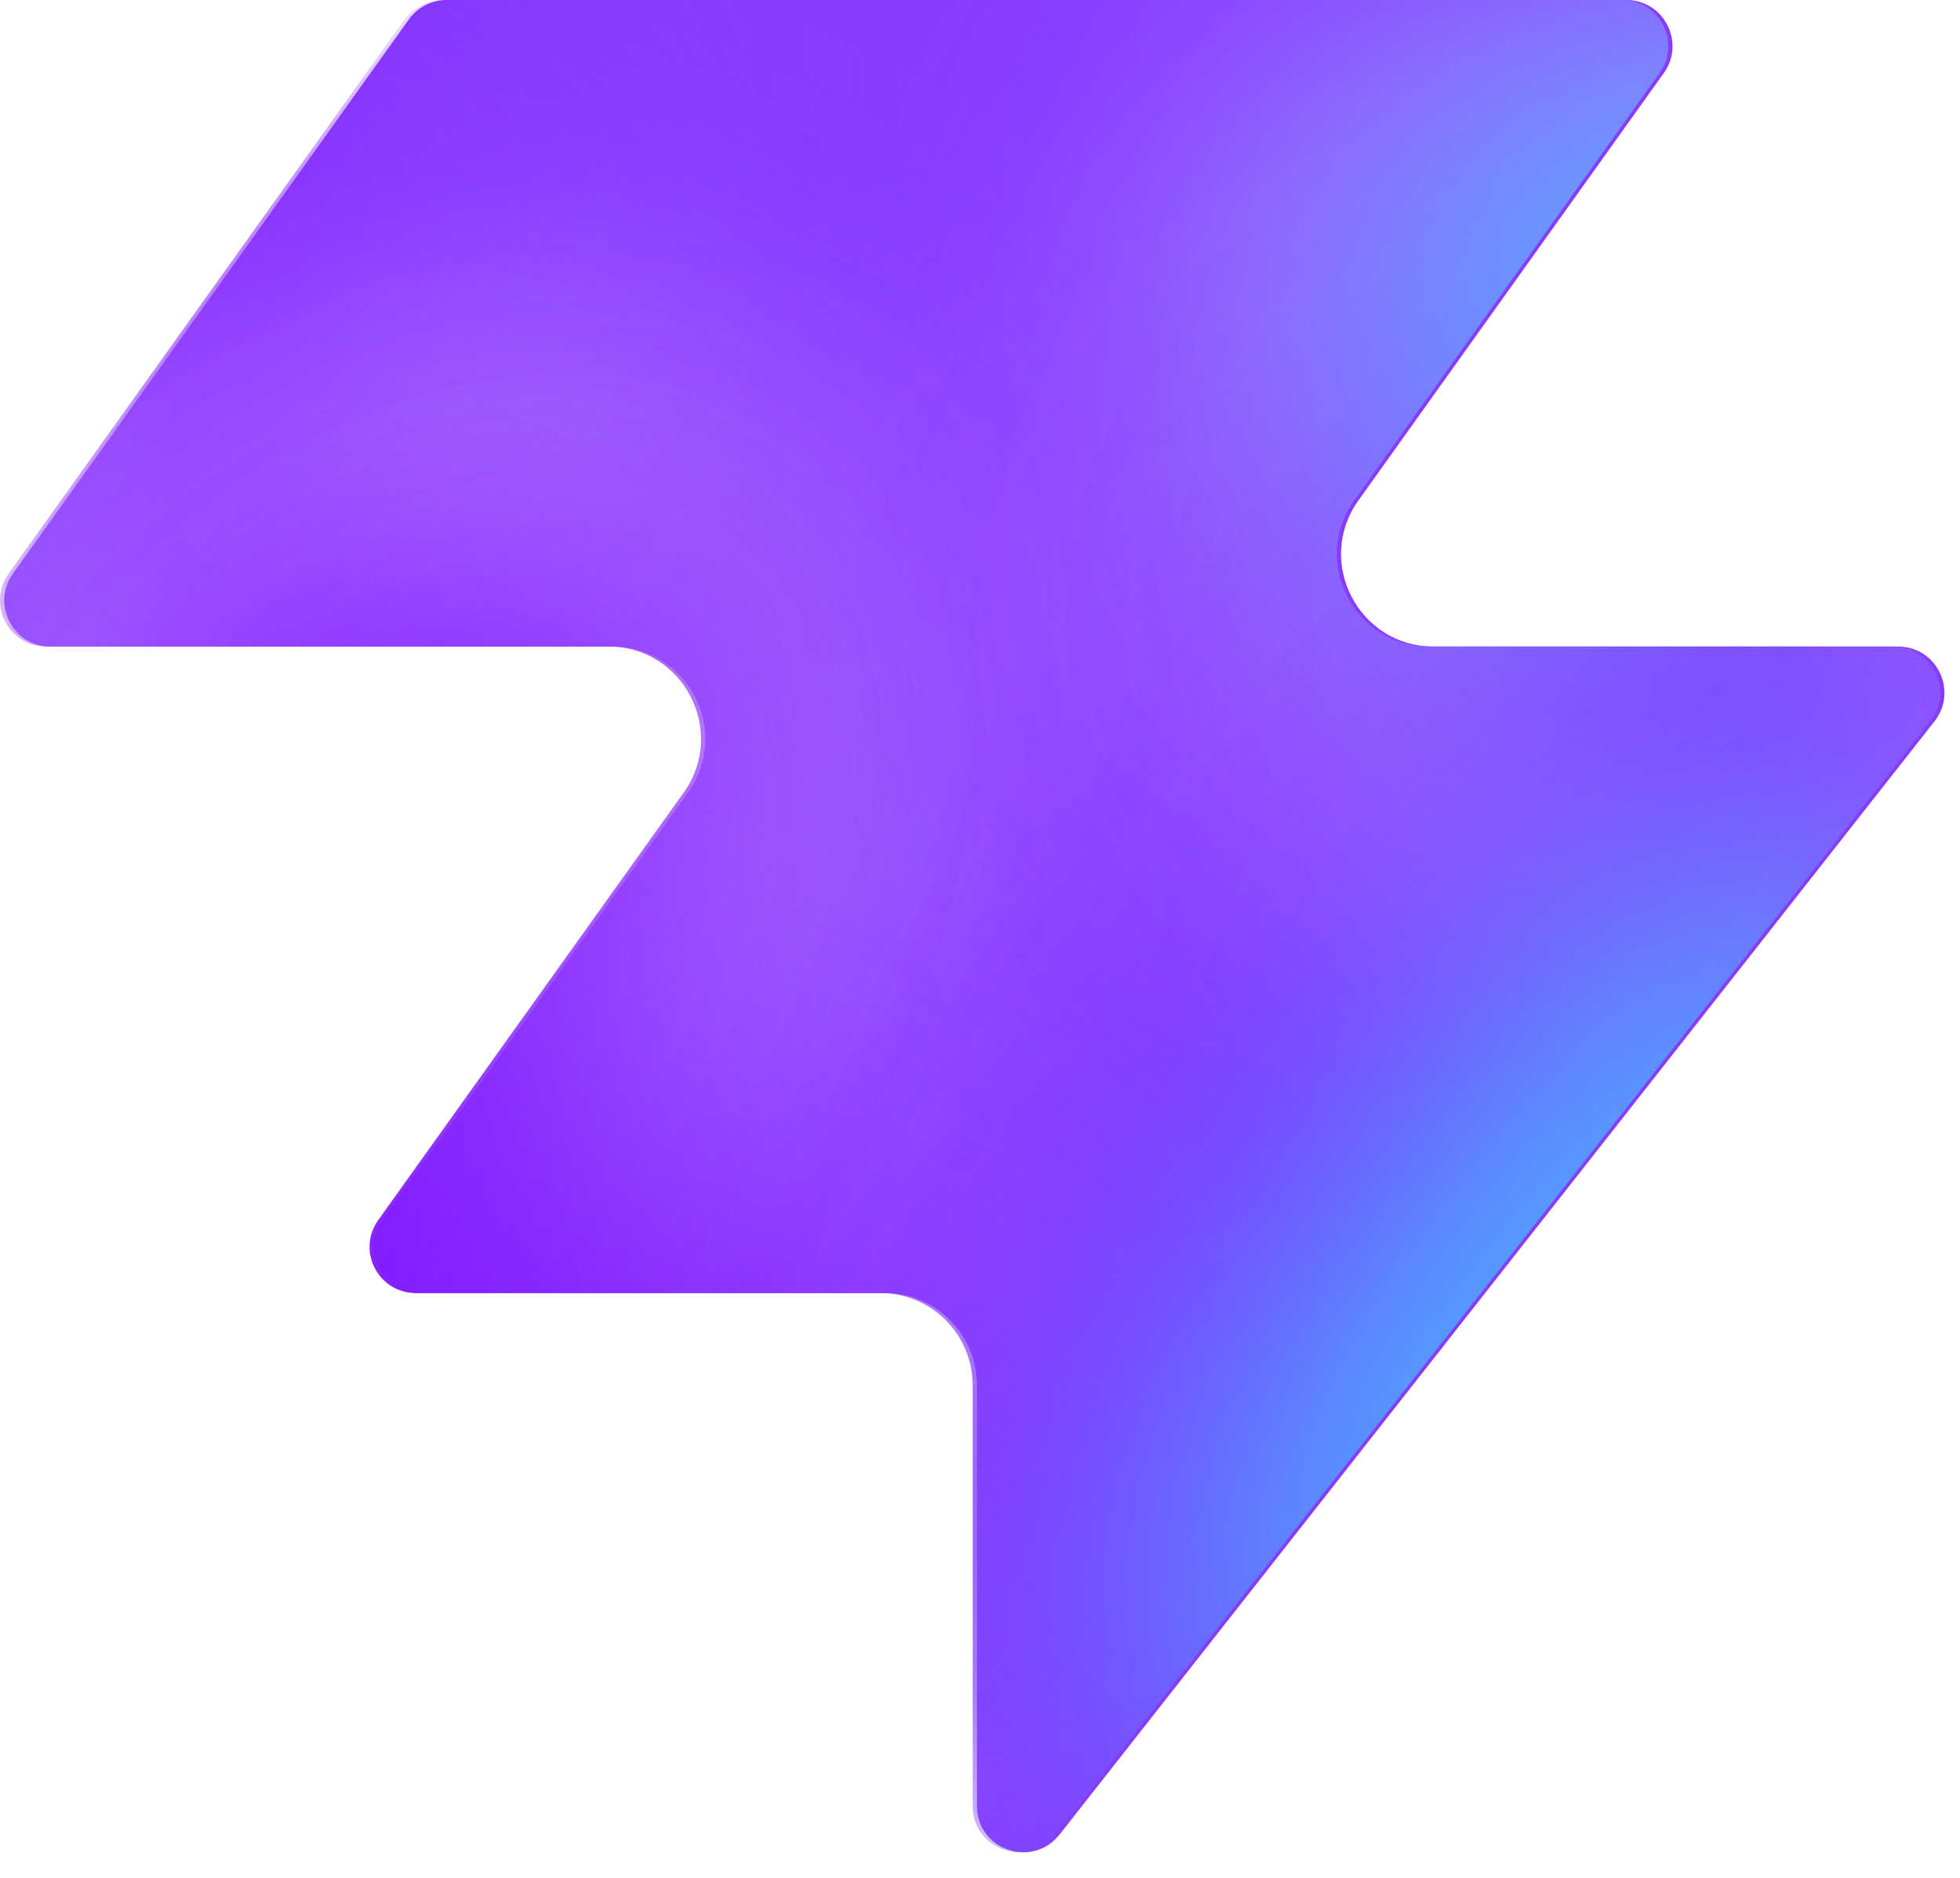
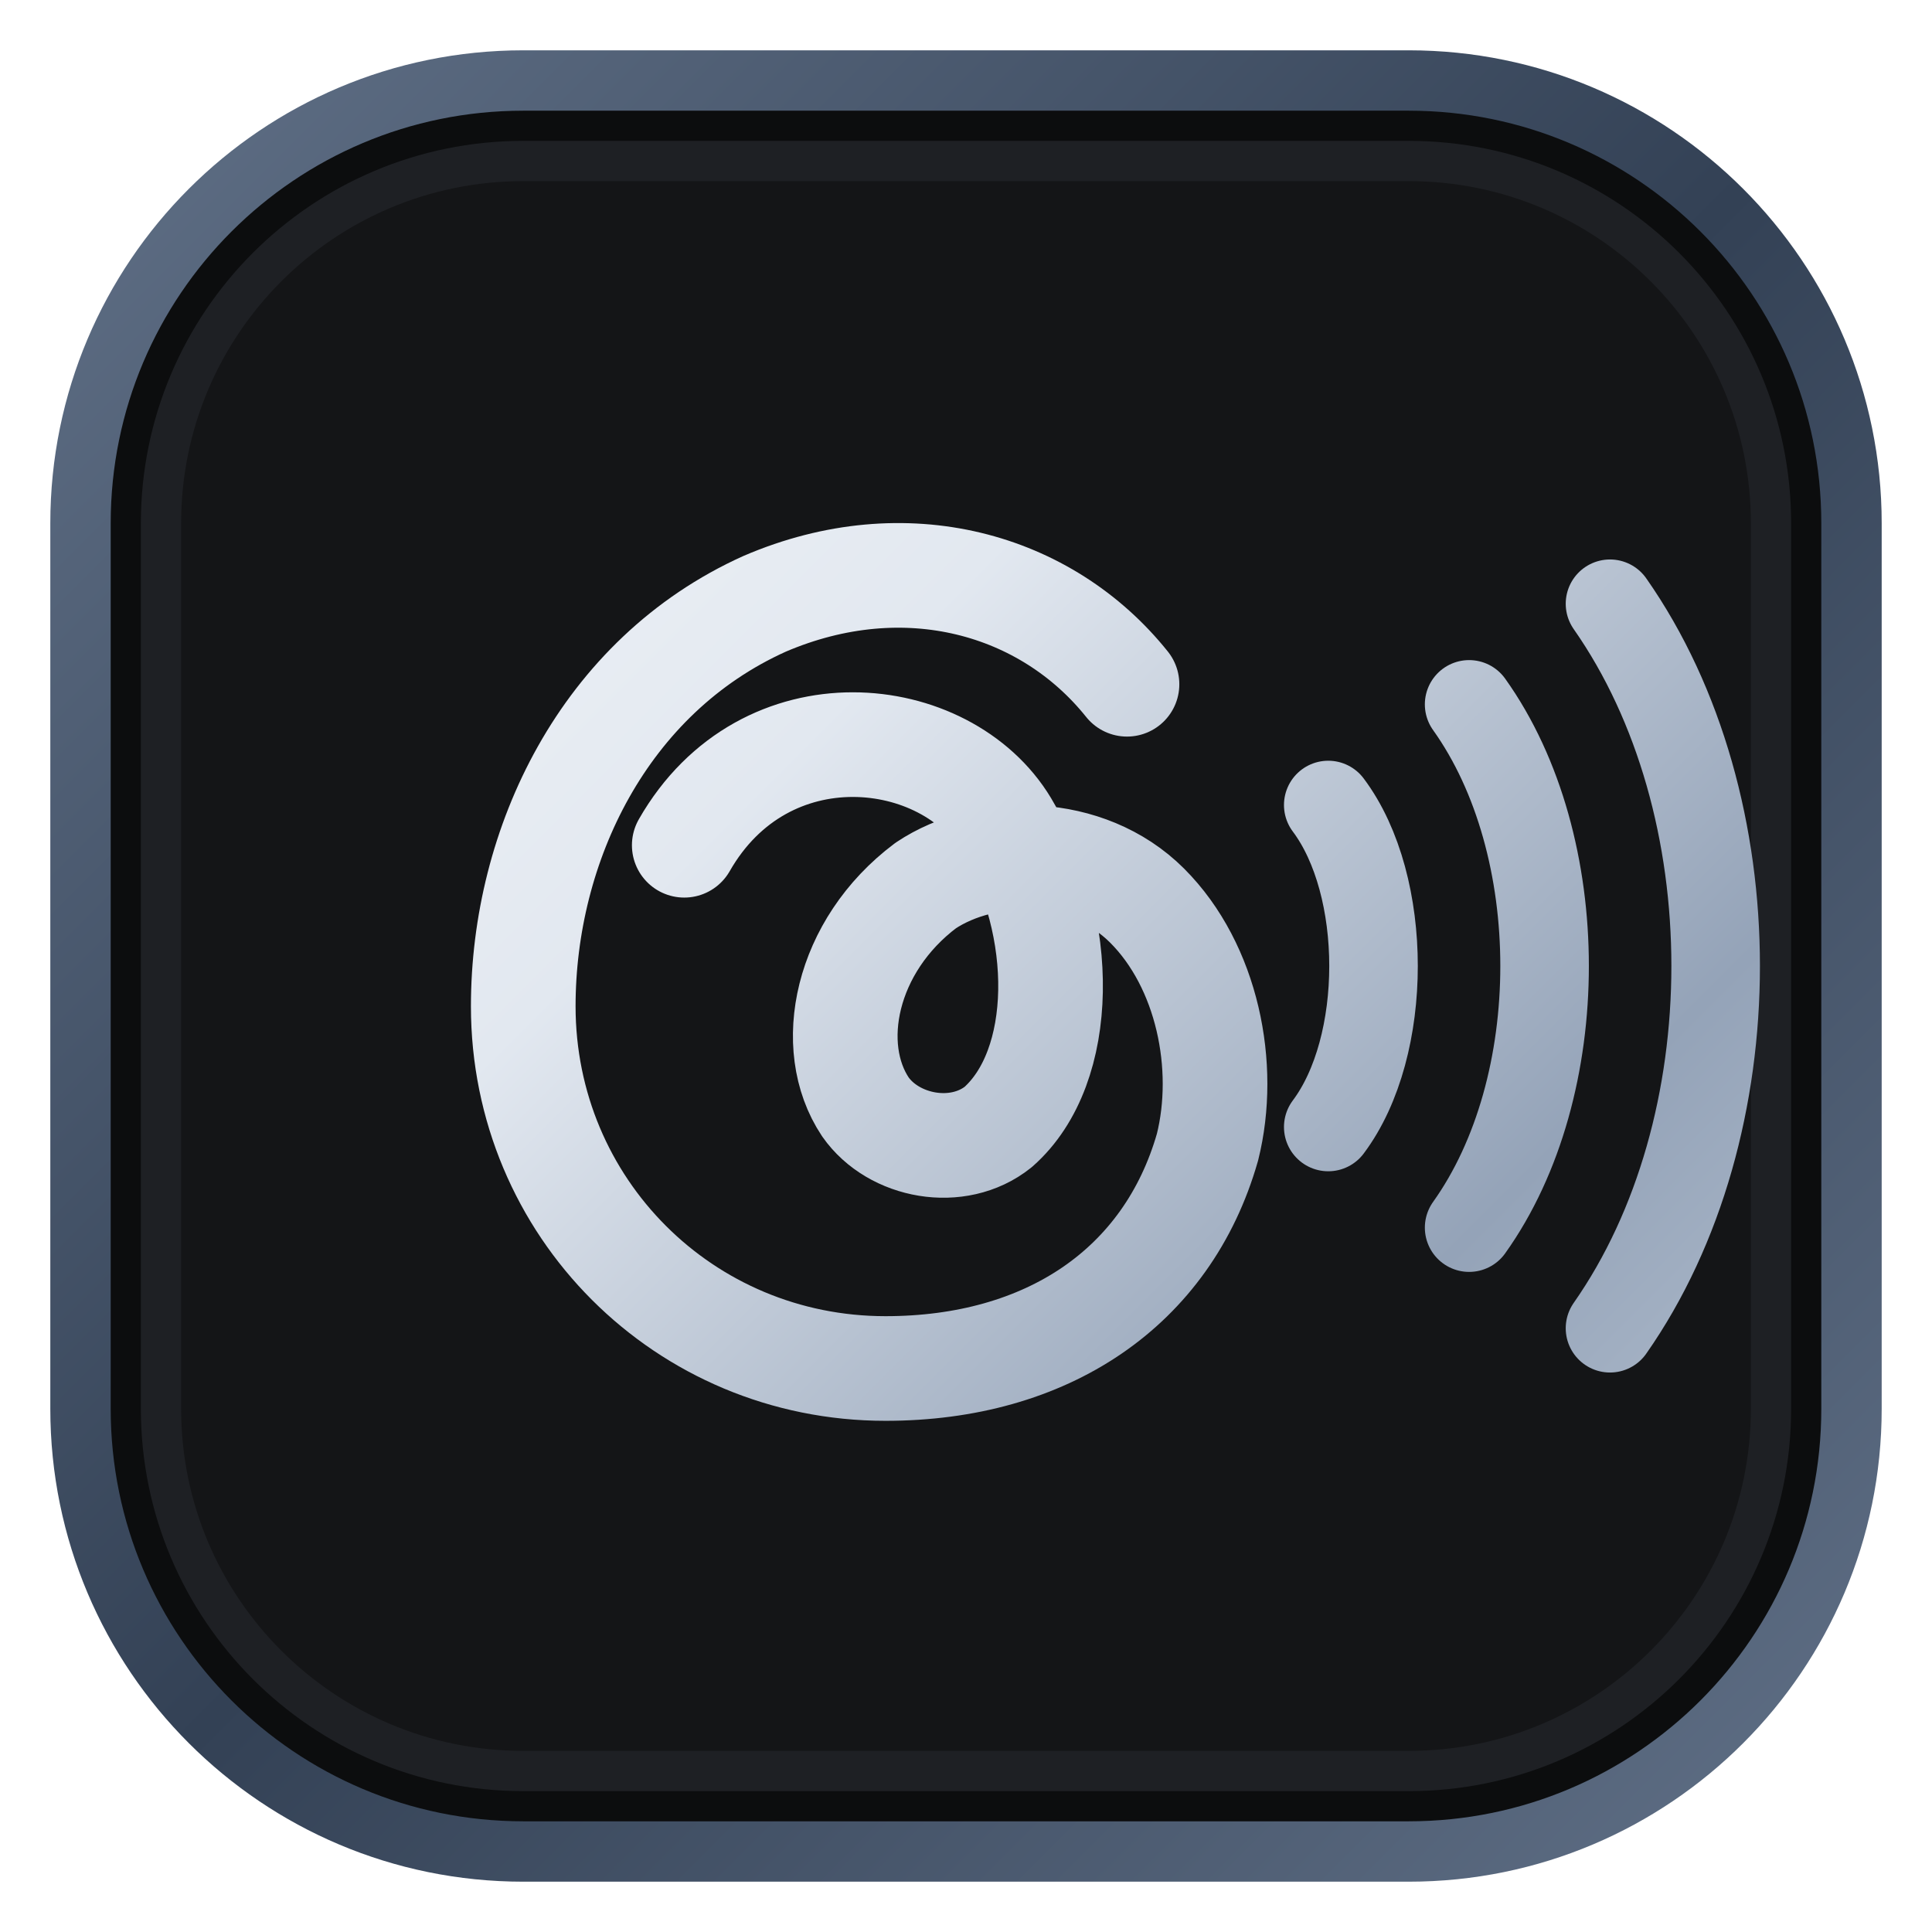
- <svg xmlns="http://www.w3.org/2000/svg" width="48" height="46" fill="none" viewBox="0 0 48 46">
-   <path fill="#863bff" d="M25.946 44.938c-.664.845-2.021.375-2.021-.698V33.937a2.26 2.26 0 0 0-2.262-2.262H10.287c-.92 0-1.456-1.04-.92-1.788l7.48-10.471c1.07-1.497 0-3.578-1.842-3.578H1.237c-.92 0-1.456-1.04-.92-1.788L10.013.474c.214-.297.556-.474.92-.474h28.894c.92 0 1.456 1.04.92 1.788l-7.48 10.471c-1.07 1.498 0 3.579 1.842 3.579h11.377c.943 0 1.473 1.088.89 1.83L25.947 44.94z" style="fill:#863bff;fill:color(display-p3 .525 .23 1);fill-opacity:1" />
-   <mask id="a" width="48" height="46" x="0" y="0" maskUnits="userSpaceOnUse" style="mask-type:alpha">
-     <path fill="#000" d="M25.842 44.938c-.664.844-2.021.375-2.021-.698V33.937a2.26 2.26 0 0 0-2.262-2.262H10.183c-.92 0-1.456-1.04-.92-1.788l7.48-10.471c1.07-1.498 0-3.579-1.842-3.579H1.133c-.92 0-1.456-1.04-.92-1.787L9.91.473c.214-.297.556-.474.92-.474h28.894c.92 0 1.456 1.04.92 1.788l-7.48 10.471c-1.07 1.498 0 3.578 1.842 3.578h11.377c.943 0 1.473 1.088.89 1.832L25.843 44.94z" style="fill:#000;fill-opacity:1" />
-   </mask>
-   <g mask="url(#a)">
-     <g filter="url(#b)">
-       <ellipse cx="5.508" cy="14.704" fill="#ede6ff" rx="5.508" ry="14.704" style="fill:#ede6ff;fill:color(display-p3 .927 .903 1);fill-opacity:1" transform="matrix(.00324 1 1 -.00324 -4.47 31.516)" />
-     </g>
-     <g filter="url(#c)">
-       <ellipse cx="10.399" cy="29.851" fill="#ede6ff" rx="10.399" ry="29.851" style="fill:#ede6ff;fill:color(display-p3 .927 .903 1);fill-opacity:1" transform="matrix(.00324 1 1 -.00324 -39.328 7.883)" />
-     </g>
-     <g filter="url(#d)">
-       <ellipse cx="5.508" cy="30.487" fill="#7e14ff" rx="5.508" ry="30.487" style="fill:#7e14ff;fill:color(display-p3 .492 .077 1);fill-opacity:1" transform="rotate(89.814 -25.913 -14.639)scale(1 -1)" />
-     </g>
-     <g filter="url(#e)">
-       <ellipse cx="5.508" cy="30.599" fill="#7e14ff" rx="5.508" ry="30.599" style="fill:#7e14ff;fill:color(display-p3 .492 .077 1);fill-opacity:1" transform="rotate(89.814 -32.644 -3.334)scale(1 -1)" />
-     </g>
-     <g filter="url(#f)">
-       <ellipse cx="5.508" cy="30.599" fill="#7e14ff" rx="5.508" ry="30.599" style="fill:#7e14ff;fill:color(display-p3 .492 .077 1);fill-opacity:1" transform="matrix(.00324 1 1 -.00324 -34.34 30.47)" />
-     </g>
-     <g filter="url(#g)">
-       <ellipse cx="14.072" cy="22.078" fill="#ede6ff" rx="14.072" ry="22.078" style="fill:#ede6ff;fill:color(display-p3 .927 .903 1);fill-opacity:1" transform="rotate(93.35 24.506 48.493)scale(-1 1)" />
-     </g>
-     <g filter="url(#h)">
-       <ellipse cx="3.47" cy="21.501" fill="#7e14ff" rx="3.47" ry="21.501" style="fill:#7e14ff;fill:color(display-p3 .492 .077 1);fill-opacity:1" transform="rotate(89.009 28.708 47.59)scale(-1 1)" />
-     </g>
-     <g filter="url(#i)">
-       <ellipse cx="3.47" cy="21.501" fill="#7e14ff" rx="3.47" ry="21.501" style="fill:#7e14ff;fill:color(display-p3 .492 .077 1);fill-opacity:1" transform="rotate(89.009 28.708 47.59)scale(-1 1)" />
-     </g>
-     <g filter="url(#j)">
-       <ellipse cx=".387" cy="8.972" fill="#7e14ff" rx="4.407" ry="29.108" style="fill:#7e14ff;fill:color(display-p3 .492 .077 1);fill-opacity:1" transform="rotate(39.51 .387 8.972)" />
-     </g>
-     <g filter="url(#k)">
-       <ellipse cx="47.523" cy="-6.092" fill="#7e14ff" rx="4.407" ry="29.108" style="fill:#7e14ff;fill:color(display-p3 .492 .077 1);fill-opacity:1" transform="rotate(37.892 47.523 -6.092)" />
-     </g>
-     <g filter="url(#l)">
-       <ellipse cx="41.412" cy="6.333" fill="#47bfff" rx="5.971" ry="9.665" style="fill:#47bfff;fill:color(display-p3 .28 .748 1);fill-opacity:1" transform="rotate(37.892 41.412 6.333)" />
-     </g>
-     <g filter="url(#m)">
-       <ellipse cx="-1.879" cy="38.332" fill="#7e14ff" rx="4.407" ry="29.108" style="fill:#7e14ff;fill:color(display-p3 .492 .077 1);fill-opacity:1" transform="rotate(37.892 -1.88 38.332)" />
-     </g>
-     <g filter="url(#n)">
-       <ellipse cx="-1.879" cy="38.332" fill="#7e14ff" rx="4.407" ry="29.108" style="fill:#7e14ff;fill:color(display-p3 .492 .077 1);fill-opacity:1" transform="rotate(37.892 -1.88 38.332)" />
-     </g>
-     <g filter="url(#o)">
-       <ellipse cx="35.651" cy="29.907" fill="#7e14ff" rx="4.407" ry="29.108" style="fill:#7e14ff;fill:color(display-p3 .492 .077 1);fill-opacity:1" transform="rotate(37.892 35.651 29.907)" />
-     </g>
-     <g filter="url(#p)">
-       <ellipse cx="38.418" cy="32.4" fill="#47bfff" rx="5.971" ry="15.297" style="fill:#47bfff;fill:color(display-p3 .28 .748 1);fill-opacity:1" transform="rotate(37.892 38.418 32.4)" />
-     </g>
-   </g>
+ <svg xmlns="http://www.w3.org/2000/svg" viewBox="0 0 48 48" width="48" height="48" fill="none">
  <defs>
-     <filter id="b" width="60.045" height="41.654" x="-19.77" y="16.149" color-interpolation-filters="sRGB" filterUnits="userSpaceOnUse">
-       <feFlood flood-opacity="0" result="BackgroundImageFix" />
-       <feBlend in="SourceGraphic" in2="BackgroundImageFix" result="shape" />
-       <feGaussianBlur result="effect1_foregroundBlur_2002_17158" stdDeviation="7.659" />
-     </filter>
-     <filter id="c" width="90.34" height="51.437" x="-54.613" y="-7.533" color-interpolation-filters="sRGB" filterUnits="userSpaceOnUse">
-       <feFlood flood-opacity="0" result="BackgroundImageFix" />
-       <feBlend in="SourceGraphic" in2="BackgroundImageFix" result="shape" />
-       <feGaussianBlur result="effect1_foregroundBlur_2002_17158" stdDeviation="7.659" />
-     </filter>
-     <filter id="d" width="79.355" height="29.4" x="-49.64" y="2.03" color-interpolation-filters="sRGB" filterUnits="userSpaceOnUse">
-       <feFlood flood-opacity="0" result="BackgroundImageFix" />
-       <feBlend in="SourceGraphic" in2="BackgroundImageFix" result="shape" />
-       <feGaussianBlur result="effect1_foregroundBlur_2002_17158" stdDeviation="4.596" />
-     </filter>
-     <filter id="e" width="79.579" height="29.4" x="-45.045" y="20.029" color-interpolation-filters="sRGB" filterUnits="userSpaceOnUse">
-       <feFlood flood-opacity="0" result="BackgroundImageFix" />
-       <feBlend in="SourceGraphic" in2="BackgroundImageFix" result="shape" />
-       <feGaussianBlur result="effect1_foregroundBlur_2002_17158" stdDeviation="4.596" />
-     </filter>
-     <filter id="f" width="79.579" height="29.4" x="-43.513" y="21.178" color-interpolation-filters="sRGB" filterUnits="userSpaceOnUse">
-       <feFlood flood-opacity="0" result="BackgroundImageFix" />
-       <feBlend in="SourceGraphic" in2="BackgroundImageFix" result="shape" />
-       <feGaussianBlur result="effect1_foregroundBlur_2002_17158" stdDeviation="4.596" />
-     </filter>
-     <filter id="g" width="74.749" height="58.852" x="15.756" y="-17.901" color-interpolation-filters="sRGB" filterUnits="userSpaceOnUse">
-       <feFlood flood-opacity="0" result="BackgroundImageFix" />
-       <feBlend in="SourceGraphic" in2="BackgroundImageFix" result="shape" />
-       <feGaussianBlur result="effect1_foregroundBlur_2002_17158" stdDeviation="7.659" />
-     </filter>
-     <filter id="h" width="61.377" height="25.362" x="23.548" y="2.284" color-interpolation-filters="sRGB" filterUnits="userSpaceOnUse">
-       <feFlood flood-opacity="0" result="BackgroundImageFix" />
-       <feBlend in="SourceGraphic" in2="BackgroundImageFix" result="shape" />
-       <feGaussianBlur result="effect1_foregroundBlur_2002_17158" stdDeviation="4.596" />
-     </filter>
-     <filter id="i" width="61.377" height="25.362" x="23.548" y="2.284" color-interpolation-filters="sRGB" filterUnits="userSpaceOnUse">
-       <feFlood flood-opacity="0" result="BackgroundImageFix" />
-       <feBlend in="SourceGraphic" in2="BackgroundImageFix" result="shape" />
-       <feGaussianBlur result="effect1_foregroundBlur_2002_17158" stdDeviation="4.596" />
-     </filter>
-     <filter id="j" width="56.045" height="63.649" x="-27.636" y="-22.853" color-interpolation-filters="sRGB" filterUnits="userSpaceOnUse">
-       <feFlood flood-opacity="0" result="BackgroundImageFix" />
-       <feBlend in="SourceGraphic" in2="BackgroundImageFix" result="shape" />
-       <feGaussianBlur result="effect1_foregroundBlur_2002_17158" stdDeviation="4.596" />
-     </filter>
-     <filter id="k" width="54.814" height="64.646" x="20.116" y="-38.415" color-interpolation-filters="sRGB" filterUnits="userSpaceOnUse">
-       <feFlood flood-opacity="0" result="BackgroundImageFix" />
-       <feBlend in="SourceGraphic" in2="BackgroundImageFix" result="shape" />
-       <feGaussianBlur result="effect1_foregroundBlur_2002_17158" stdDeviation="4.596" />
-     </filter>
-     <filter id="l" width="33.541" height="35.313" x="24.641" y="-11.323" color-interpolation-filters="sRGB" filterUnits="userSpaceOnUse">
-       <feFlood flood-opacity="0" result="BackgroundImageFix" />
-       <feBlend in="SourceGraphic" in2="BackgroundImageFix" result="shape" />
-       <feGaussianBlur result="effect1_foregroundBlur_2002_17158" stdDeviation="4.596" />
-     </filter>
-     <filter id="m" width="54.814" height="64.646" x="-29.286" y="6.009" color-interpolation-filters="sRGB" filterUnits="userSpaceOnUse">
-       <feFlood flood-opacity="0" result="BackgroundImageFix" />
-       <feBlend in="SourceGraphic" in2="BackgroundImageFix" result="shape" />
-       <feGaussianBlur result="effect1_foregroundBlur_2002_17158" stdDeviation="4.596" />
-     </filter>
-     <filter id="n" width="54.814" height="64.646" x="-29.286" y="6.009" color-interpolation-filters="sRGB" filterUnits="userSpaceOnUse">
-       <feFlood flood-opacity="0" result="BackgroundImageFix" />
-       <feBlend in="SourceGraphic" in2="BackgroundImageFix" result="shape" />
-       <feGaussianBlur result="effect1_foregroundBlur_2002_17158" stdDeviation="4.596" />
-     </filter>
-     <filter id="o" width="54.814" height="64.646" x="8.244" y="-2.416" color-interpolation-filters="sRGB" filterUnits="userSpaceOnUse">
-       <feFlood flood-opacity="0" result="BackgroundImageFix" />
-       <feBlend in="SourceGraphic" in2="BackgroundImageFix" result="shape" />
-       <feGaussianBlur result="effect1_foregroundBlur_2002_17158" stdDeviation="4.596" />
-     </filter>
-     <filter id="p" width="39.409" height="43.623" x="18.713" y="10.588" color-interpolation-filters="sRGB" filterUnits="userSpaceOnUse">
-       <feFlood flood-opacity="0" result="BackgroundImageFix" />
-       <feBlend in="SourceGraphic" in2="BackgroundImageFix" result="shape" />
-       <feGaussianBlur result="effect1_foregroundBlur_2002_17158" stdDeviation="4.596" />
-     </filter>
+     <linearGradient id="silver-grad" x1="0" y1="0" x2="48" y2="48" gradientUnits="userSpaceOnUse">
+       <stop offset="0%" stop-color="#FFFFFF" />
+       <stop offset="40%" stop-color="#E2E8F0" />
+       <stop offset="70%" stop-color="#94A3B8" />
+       <stop offset="100%" stop-color="#CBD5E1" />
+     </linearGradient>
+     <linearGradient id="bezel-grad" x1="0" y1="0" x2="48" y2="48" gradientUnits="userSpaceOnUse">
+       <stop offset="0%" stop-color="#64748B" />
+       <stop offset="50%" stop-color="#334155" />
+       <stop offset="100%" stop-color="#64748B" />
+     </linearGradient>
  </defs>
+   <rect x="2" y="2" width="44" height="44" rx="11" fill="#0C0D0E" stroke="url(#bezel-grad)" stroke-width="1.5" />
+   <rect x="4" y="4" width="40" height="40" rx="9" fill="#141517" stroke="#1E2024" stroke-width="1" />
+   <path d="M 28 17 C 26 14.5 22.5 13.5 19 15 C 15 16.8 13 21 13 25 C 13 30 17 34 22 34 C 26 34 29 32 30 28.5 C 30.5 26.5 30 24 28.5 22.5 C 27 21 24.5 21 23 22 C 21 23.5 20.5 26 21.5 27.5 C 22.2 28.5 23.8 28.8 24.8 28 C 26.5 26.5 26.5 23 25 20.5 C 23.5 18 19 17.5 17 21" stroke="url(#silver-grad)" stroke-width="2.6" stroke-linecap="round" stroke-linejoin="round" />
+   <path d="M 33 20 C 34.5 22 34.5 26 33 28" stroke="url(#silver-grad)" stroke-width="2.2" stroke-linecap="round" />
+   <path d="M 36.5 17.5 C 39 21 39 27 36.5 30.5" stroke="url(#silver-grad)" stroke-width="2.2" stroke-linecap="round" />
+   <path d="M 40 15 C 43.5 20 43.5 28 40 33" stroke="url(#silver-grad)" stroke-width="2.2" stroke-linecap="round" />
</svg>
